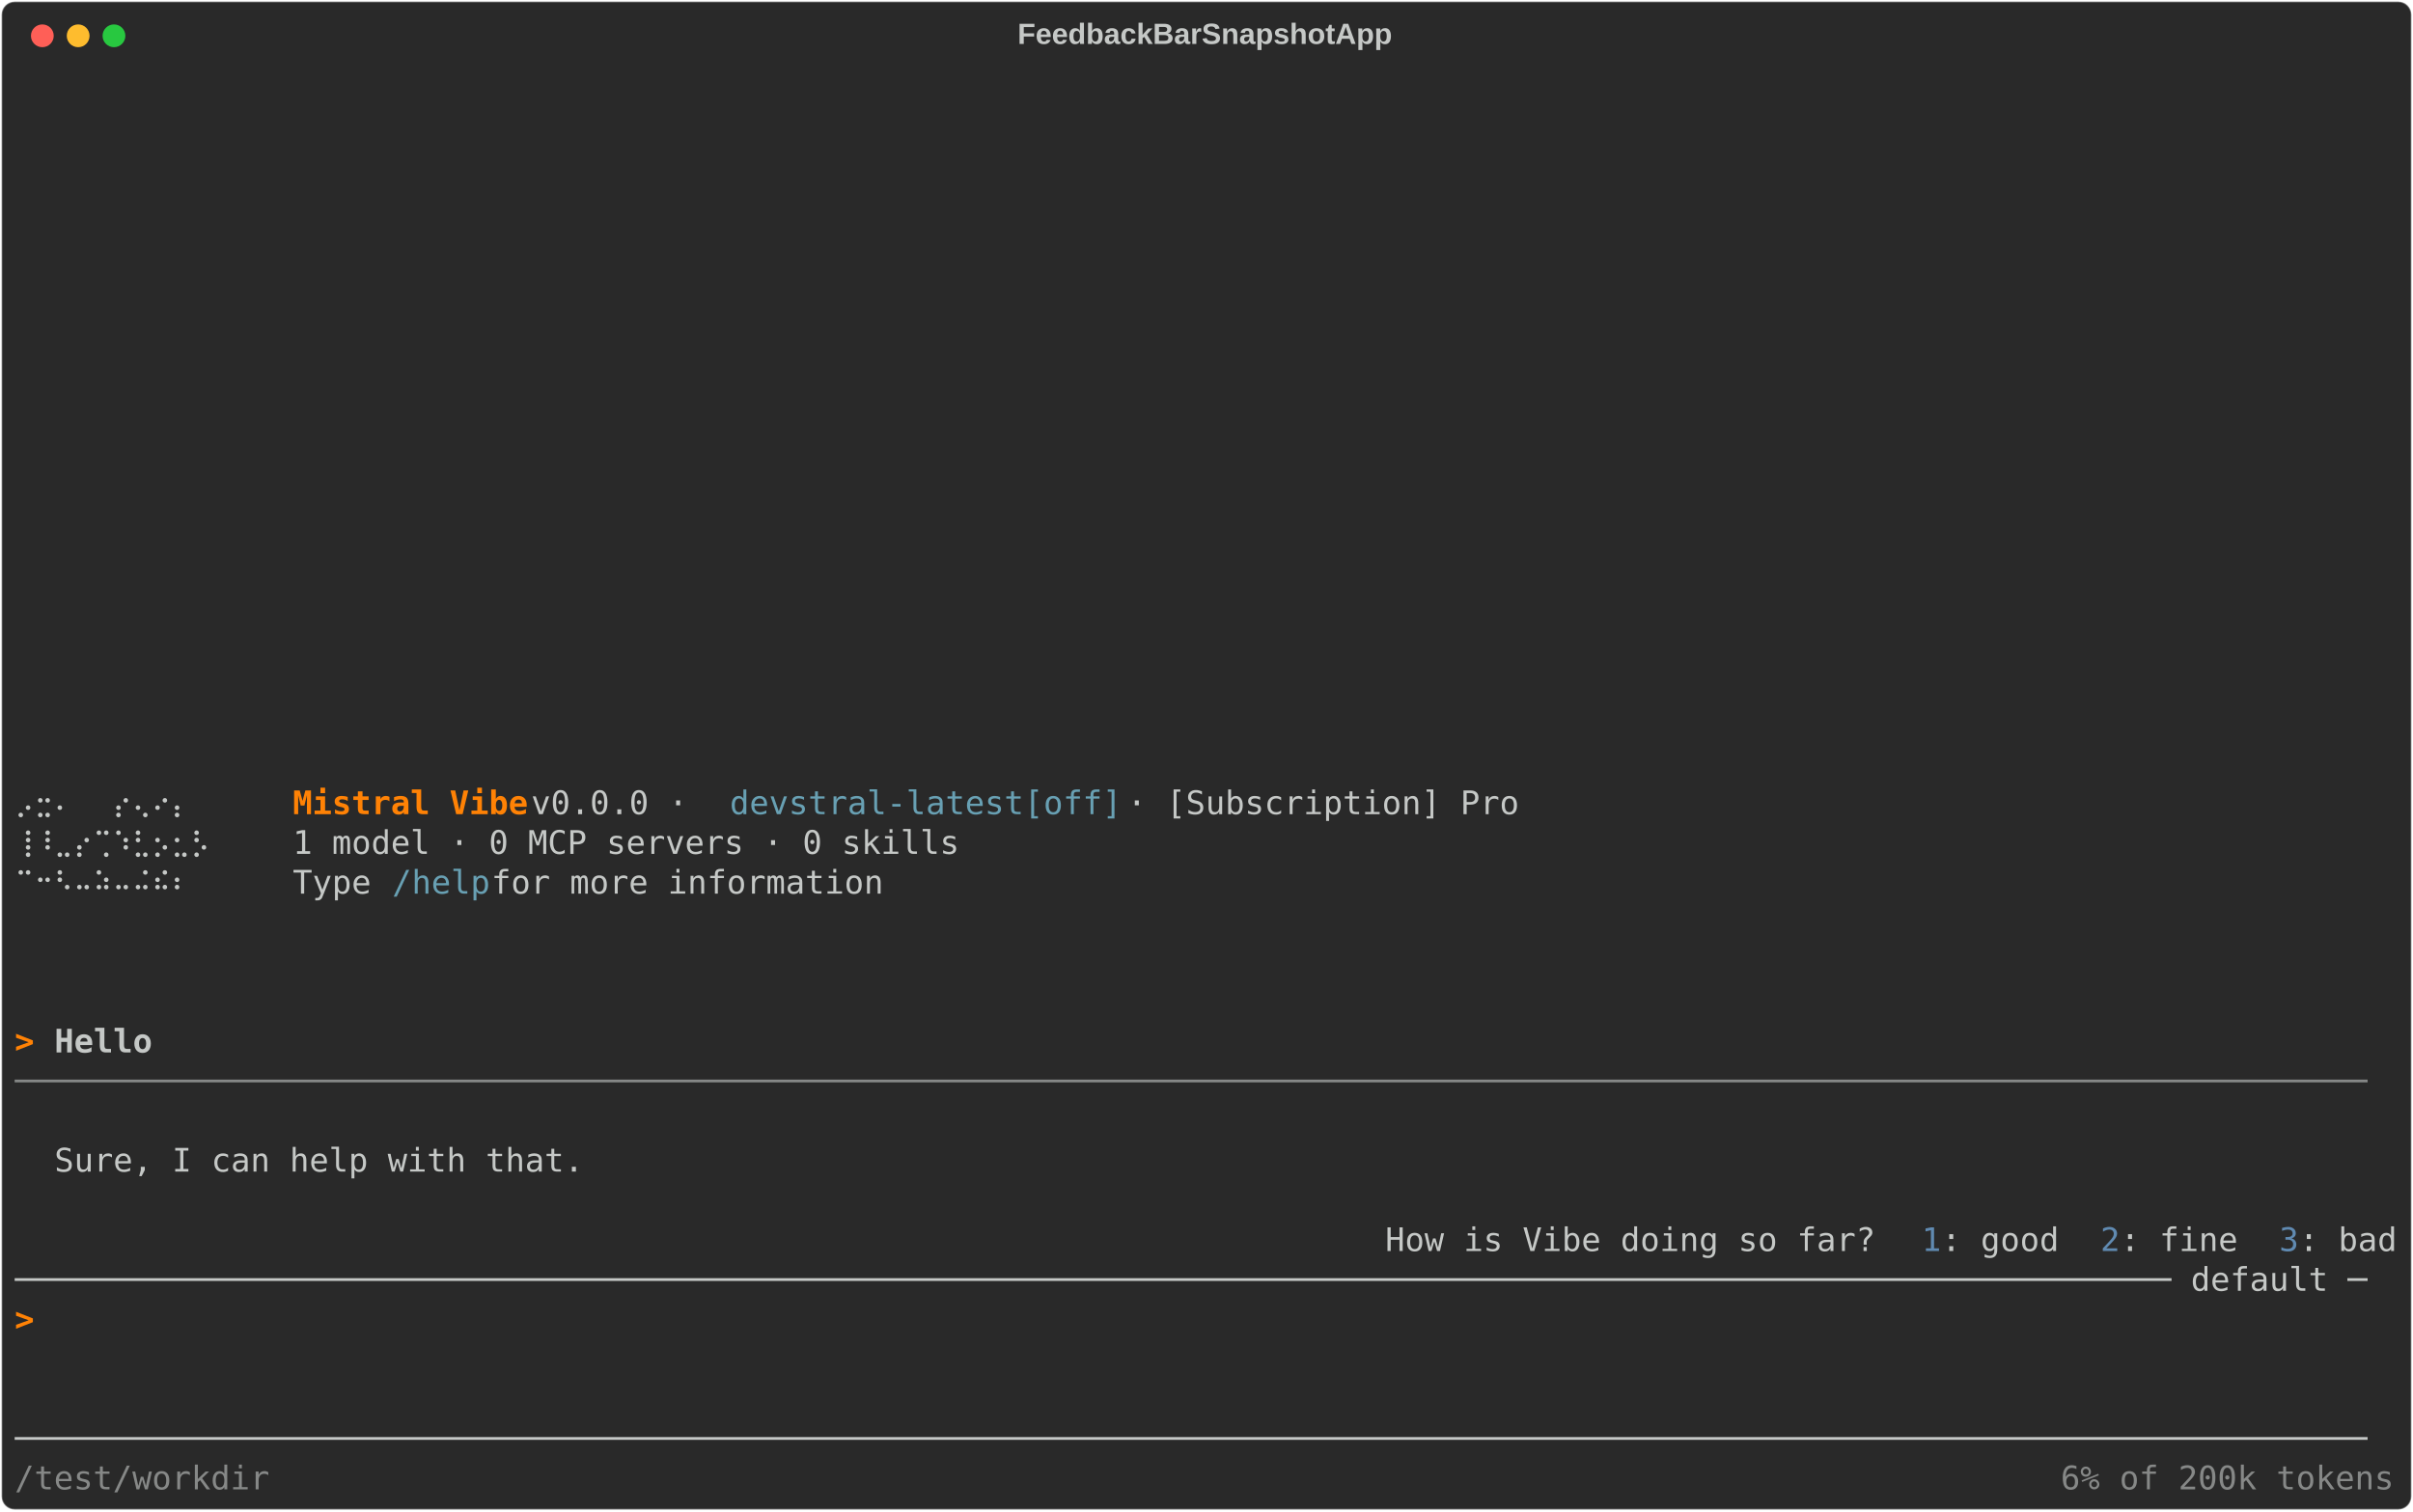
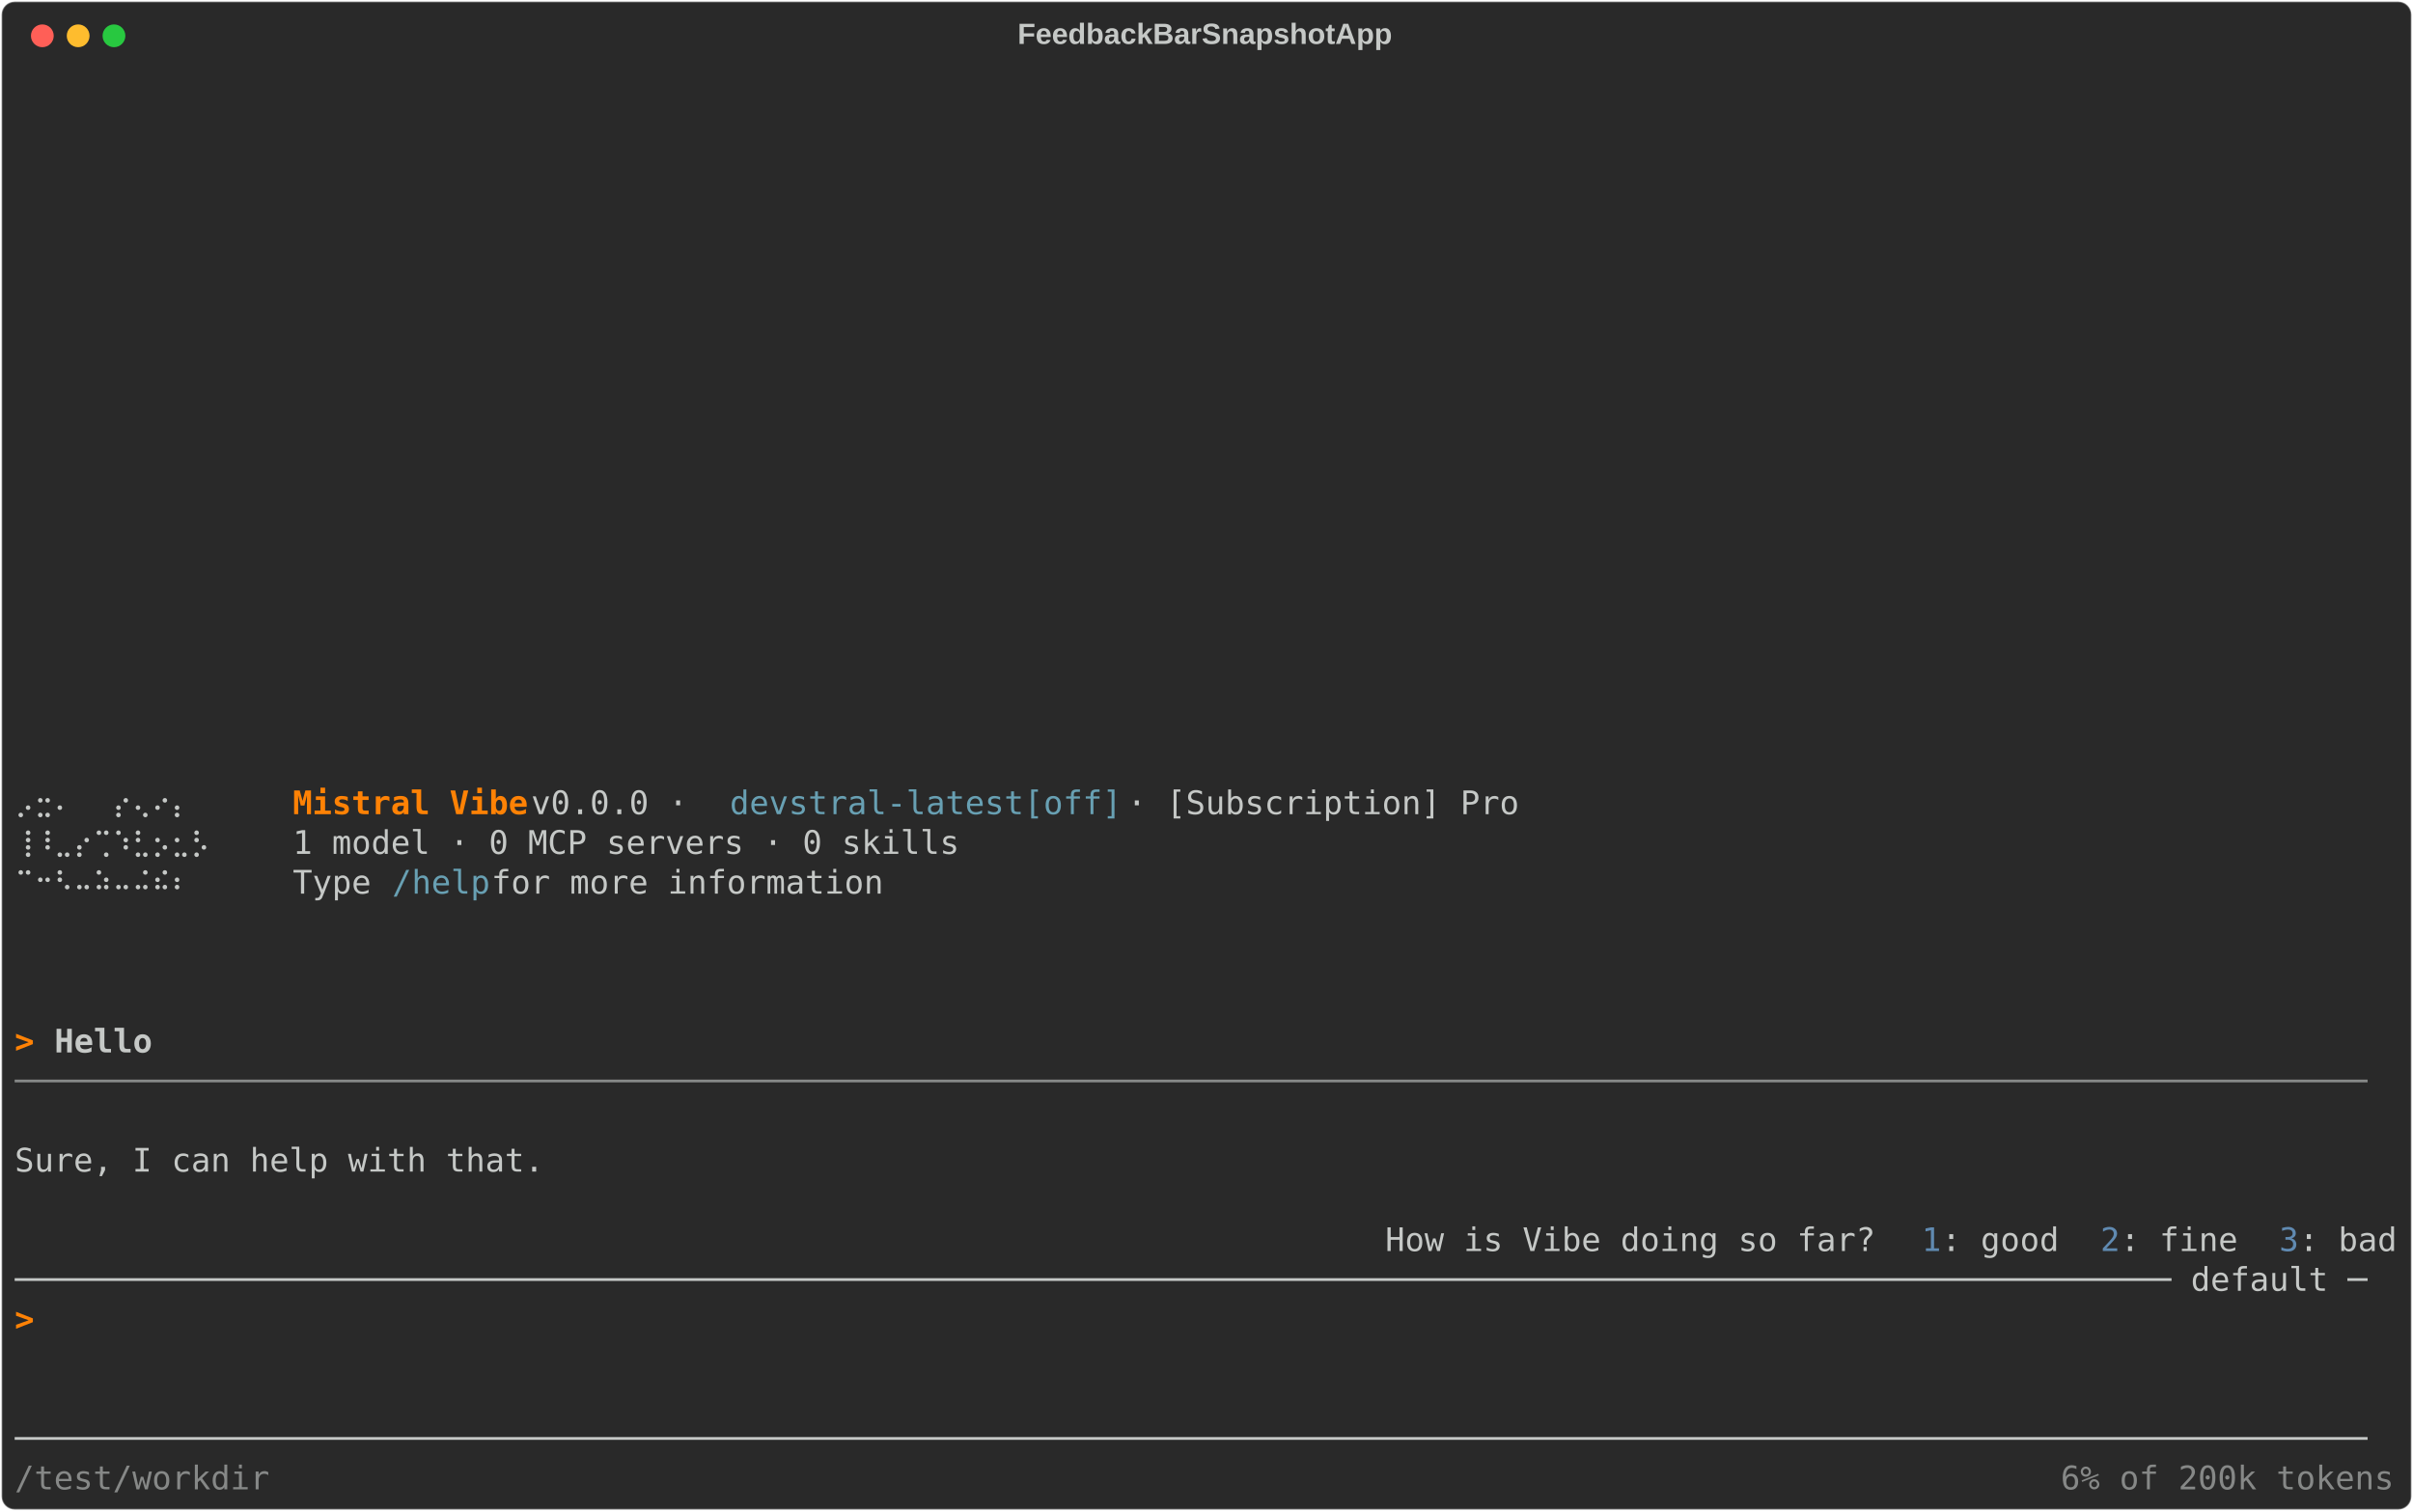
<svg xmlns="http://www.w3.org/2000/svg" class="rich-terminal" viewBox="0 0 1482 928.4">
  <style>

    @font-face {
        font-family: "Fira Code";
        src: local("FiraCode-Regular"),
                url("https://cdnjs.cloudflare.com/ajax/libs/firacode/6.2.0/woff2/FiraCode-Regular.woff2") format("woff2"),
                url("https://cdnjs.cloudflare.com/ajax/libs/firacode/6.2.0/woff/FiraCode-Regular.woff") format("woff");
        font-style: normal;
        font-weight: 400;
    }
    @font-face {
        font-family: "Fira Code";
        src: local("FiraCode-Bold"),
                url("https://cdnjs.cloudflare.com/ajax/libs/firacode/6.2.0/woff2/FiraCode-Bold.woff2") format("woff2"),
                url("https://cdnjs.cloudflare.com/ajax/libs/firacode/6.2.0/woff/FiraCode-Bold.woff") format("woff");
        font-style: bold;
        font-weight: 700;
    }

    .terminal-matrix {
        font-family: Fira Code, monospace;
        font-size: 20px;
        line-height: 24.4px;
        font-variant-east-asian: full-width;
    }

    .terminal-title {
        font-size: 18px;
        font-weight: bold;
        font-family: arial;
    }

    .terminal-r1 { fill: #c5c8c6 }
.terminal-r2 { fill: #ff8205;font-weight: bold }
.terminal-r3 { fill: #68a0b3 }
.terminal-r4 { fill: #c5c8c6;font-weight: bold }
.terminal-r5 { fill: #868887 }
.terminal-r6 { fill: #608ab1 }
    </style>
  <defs>
    <clipPath id="terminal-clip-terminal">
      <rect x="0" y="0" width="1463.0" height="877.4" />
    </clipPath>
    <clipPath id="terminal-line-0">
      <rect x="0" y="1.5" width="1464" height="24.65" />
    </clipPath>
    <clipPath id="terminal-line-1">
      <rect x="0" y="25.9" width="1464" height="24.65" />
    </clipPath>
    <clipPath id="terminal-line-2">
      <rect x="0" y="50.3" width="1464" height="24.65" />
    </clipPath>
    <clipPath id="terminal-line-3">
      <rect x="0" y="74.7" width="1464" height="24.65" />
    </clipPath>
    <clipPath id="terminal-line-4">
      <rect x="0" y="99.1" width="1464" height="24.65" />
    </clipPath>
    <clipPath id="terminal-line-5">
      <rect x="0" y="123.5" width="1464" height="24.65" />
    </clipPath>
    <clipPath id="terminal-line-6">
      <rect x="0" y="147.9" width="1464" height="24.65" />
    </clipPath>
    <clipPath id="terminal-line-7">
      <rect x="0" y="172.3" width="1464" height="24.65" />
    </clipPath>
    <clipPath id="terminal-line-8">
      <rect x="0" y="196.7" width="1464" height="24.65" />
    </clipPath>
    <clipPath id="terminal-line-9">
      <rect x="0" y="221.1" width="1464" height="24.65" />
    </clipPath>
    <clipPath id="terminal-line-10">
      <rect x="0" y="245.5" width="1464" height="24.65" />
    </clipPath>
    <clipPath id="terminal-line-11">
      <rect x="0" y="269.9" width="1464" height="24.65" />
    </clipPath>
    <clipPath id="terminal-line-12">
      <rect x="0" y="294.3" width="1464" height="24.65" />
    </clipPath>
    <clipPath id="terminal-line-13">
      <rect x="0" y="318.7" width="1464" height="24.65" />
    </clipPath>
    <clipPath id="terminal-line-14">
      <rect x="0" y="343.1" width="1464" height="24.65" />
    </clipPath>
    <clipPath id="terminal-line-15">
      <rect x="0" y="367.5" width="1464" height="24.65" />
    </clipPath>
    <clipPath id="terminal-line-16">
      <rect x="0" y="391.9" width="1464" height="24.65" />
    </clipPath>
    <clipPath id="terminal-line-17">
      <rect x="0" y="416.3" width="1464" height="24.65" />
    </clipPath>
    <clipPath id="terminal-line-18">
      <rect x="0" y="440.7" width="1464" height="24.65" />
    </clipPath>
    <clipPath id="terminal-line-19">
      <rect x="0" y="465.1" width="1464" height="24.65" />
    </clipPath>
    <clipPath id="terminal-line-20">
      <rect x="0" y="489.5" width="1464" height="24.65" />
    </clipPath>
    <clipPath id="terminal-line-21">
      <rect x="0" y="513.9" width="1464" height="24.65" />
    </clipPath>
    <clipPath id="terminal-line-22">
      <rect x="0" y="538.3" width="1464" height="24.65" />
    </clipPath>
    <clipPath id="terminal-line-23">
      <rect x="0" y="562.7" width="1464" height="24.65" />
    </clipPath>
    <clipPath id="terminal-line-24">
      <rect x="0" y="587.1" width="1464" height="24.65" />
    </clipPath>
    <clipPath id="terminal-line-25">
      <rect x="0" y="611.5" width="1464" height="24.65" />
    </clipPath>
    <clipPath id="terminal-line-26">
      <rect x="0" y="635.9" width="1464" height="24.65" />
    </clipPath>
    <clipPath id="terminal-line-27">
      <rect x="0" y="660.3" width="1464" height="24.65" />
    </clipPath>
    <clipPath id="terminal-line-28">
      <rect x="0" y="684.7" width="1464" height="24.65" />
    </clipPath>
    <clipPath id="terminal-line-29">
      <rect x="0" y="709.1" width="1464" height="24.65" />
    </clipPath>
    <clipPath id="terminal-line-30">
      <rect x="0" y="733.5" width="1464" height="24.65" />
    </clipPath>
    <clipPath id="terminal-line-31">
      <rect x="0" y="757.9" width="1464" height="24.65" />
    </clipPath>
    <clipPath id="terminal-line-32">
      <rect x="0" y="782.3" width="1464" height="24.65" />
    </clipPath>
    <clipPath id="terminal-line-33">
      <rect x="0" y="806.7" width="1464" height="24.65" />
    </clipPath>
    <clipPath id="terminal-line-34">
      <rect x="0" y="831.1" width="1464" height="24.65" />
    </clipPath>
  </defs>
  <rect fill="#292929" stroke="rgba(255,255,255,0.35)" stroke-width="1" x="1" y="1" width="1480" height="926.4" rx="8" />
  <text class="terminal-title" fill="#c5c8c6" text-anchor="middle" x="740" y="27">FeedbackBarSnapshotApp</text>
  <g transform="translate(26,22)">
    <circle cx="0" cy="0" r="7" fill="#ff5f57" />
    <circle cx="22" cy="0" r="7" fill="#febc2e" />
    <circle cx="44" cy="0" r="7" fill="#28c840" />
  </g>
  <g transform="translate(9, 41)" clip-path="url(#terminal-clip-terminal)">
    <g class="terminal-matrix">
      <text class="terminal-r1" x="1464" y="20" textLength="12.2" clip-path="url(#terminal-line-0)">
</text>
      <text class="terminal-r1" x="1464" y="44.4" textLength="12.2" clip-path="url(#terminal-line-1)">
</text>
      <text class="terminal-r1" x="1464" y="68.8" textLength="12.2" clip-path="url(#terminal-line-2)">
</text>
      <text class="terminal-r1" x="1464" y="93.2" textLength="12.2" clip-path="url(#terminal-line-3)">
</text>
      <text class="terminal-r1" x="1464" y="117.6" textLength="12.2" clip-path="url(#terminal-line-4)">
</text>
      <text class="terminal-r1" x="1464" y="142" textLength="12.2" clip-path="url(#terminal-line-5)">
</text>
      <text class="terminal-r1" x="1464" y="166.4" textLength="12.2" clip-path="url(#terminal-line-6)">
</text>
      <text class="terminal-r1" x="1464" y="190.8" textLength="12.2" clip-path="url(#terminal-line-7)">
</text>
      <text class="terminal-r1" x="1464" y="215.2" textLength="12.2" clip-path="url(#terminal-line-8)">
</text>
      <text class="terminal-r1" x="1464" y="239.6" textLength="12.2" clip-path="url(#terminal-line-9)">
</text>
      <text class="terminal-r1" x="1464" y="264" textLength="12.2" clip-path="url(#terminal-line-10)">
</text>
      <text class="terminal-r1" x="1464" y="288.4" textLength="12.2" clip-path="url(#terminal-line-11)">
</text>
      <text class="terminal-r1" x="1464" y="312.8" textLength="12.2" clip-path="url(#terminal-line-12)">
</text>
      <text class="terminal-r1" x="1464" y="337.2" textLength="12.2" clip-path="url(#terminal-line-13)">
</text>
      <text class="terminal-r1" x="1464" y="361.6" textLength="12.2" clip-path="url(#terminal-line-14)">
</text>
      <text class="terminal-r1" x="1464" y="386" textLength="12.2" clip-path="url(#terminal-line-15)">
</text>
      <text class="terminal-r1" x="1464" y="410.4" textLength="12.2" clip-path="url(#terminal-line-16)">
</text>
      <text class="terminal-r1" x="1464" y="434.8" textLength="12.2" clip-path="url(#terminal-line-17)">
</text>
      <text class="terminal-r1" x="0" y="459.2" textLength="134.2" clip-path="url(#terminal-line-18)">  ⡠⣒⠄  ⡔⢄⠔⡄</text>
      <text class="terminal-r2" x="170.8" y="459.2" textLength="146.4" clip-path="url(#terminal-line-18)">Mistral Vibe</text>
      <text class="terminal-r1" x="317.2" y="459.2" textLength="122" clip-path="url(#terminal-line-18)"> v0.0.0 · </text>
      <text class="terminal-r3" x="439.2" y="459.2" textLength="244" clip-path="url(#terminal-line-18)">devstral-latest[off]</text>
      <text class="terminal-r1" x="683.2" y="459.2" textLength="256.2" clip-path="url(#terminal-line-18)"> · [Subscription] Pro</text>
      <text class="terminal-r1" x="1464" y="459.2" textLength="12.2" clip-path="url(#terminal-line-18)">
</text>
      <text class="terminal-r1" x="0" y="483.6" textLength="134.2" clip-path="url(#terminal-line-19)"> ⢸⠸⣀⡔⢉⠱⣃⡢⣂⡣</text>
      <text class="terminal-r1" x="170.8" y="483.6" textLength="414.8" clip-path="url(#terminal-line-19)">1 model · 0 MCP servers · 0 skills</text>
      <text class="terminal-r1" x="1464" y="483.6" textLength="12.2" clip-path="url(#terminal-line-19)">
</text>
      <text class="terminal-r1" x="0" y="508" textLength="134.2" clip-path="url(#terminal-line-20)">  ⠉⠒⠣⠤⠵⠤⠬⠮⠆</text>
      <text class="terminal-r1" x="170.8" y="508" textLength="61" clip-path="url(#terminal-line-20)">Type </text>
      <text class="terminal-r3" x="231.8" y="508" textLength="61" clip-path="url(#terminal-line-20)">/help</text>
      <text class="terminal-r1" x="292.8" y="508" textLength="256.2" clip-path="url(#terminal-line-20)"> for more information</text>
      <text class="terminal-r1" x="1464" y="508" textLength="12.2" clip-path="url(#terminal-line-20)">
</text>
      <text class="terminal-r1" x="1464" y="532.4" textLength="12.2" clip-path="url(#terminal-line-21)">
</text>
      <text class="terminal-r1" x="1464" y="556.8" textLength="12.2" clip-path="url(#terminal-line-22)">
</text>
      <text class="terminal-r1" x="1464" y="581.2" textLength="12.2" clip-path="url(#terminal-line-23)">
</text>
      <text class="terminal-r2" x="0" y="605.6" textLength="24.4" clip-path="url(#terminal-line-24)">&gt; </text>
      <text class="terminal-r4" x="24.4" y="605.6" textLength="61" clip-path="url(#terminal-line-24)">Hello</text>
      <text class="terminal-r1" x="1464" y="605.6" textLength="12.2" clip-path="url(#terminal-line-24)">
</text>
      <text class="terminal-r5" x="0" y="630" textLength="1464" clip-path="url(#terminal-line-25)">────────────────────────────────────────────────────────────────────────────────────────────────────────────────────────</text>
      <text class="terminal-r1" x="1464" y="630" textLength="12.2" clip-path="url(#terminal-line-25)">
</text>
      <text class="terminal-r1" x="1464" y="654.4" textLength="12.2" clip-path="url(#terminal-line-26)">
</text>
-       <text class="terminal-r1" x="24.4" y="678.8" textLength="329.4" clip-path="url(#terminal-line-27)">Sure, I can help with that.</text>
+       <text class="terminal-r1" x="0" y="678.8" textLength="329.4" clip-path="url(#terminal-line-27)">Sure, I can help with that.</text>
      <text class="terminal-r1" x="1464" y="678.8" textLength="12.2" clip-path="url(#terminal-line-27)">
</text>
      <text class="terminal-r1" x="1464" y="703.2" textLength="12.2" clip-path="url(#terminal-line-28)">
</text>
      <text class="terminal-r1" x="841.8" y="727.6" textLength="329.4" clip-path="url(#terminal-line-29)">How is Vibe doing so far?  </text>
      <text class="terminal-r6" x="1171.2" y="727.6" textLength="12.2" clip-path="url(#terminal-line-29)">1</text>
      <text class="terminal-r1" x="1183.4" y="727.6" textLength="97.6" clip-path="url(#terminal-line-29)">: good  </text>
      <text class="terminal-r6" x="1281" y="727.6" textLength="12.2" clip-path="url(#terminal-line-29)">2</text>
      <text class="terminal-r1" x="1293.2" y="727.6" textLength="97.6" clip-path="url(#terminal-line-29)">: fine  </text>
      <text class="terminal-r6" x="1390.8" y="727.6" textLength="12.2" clip-path="url(#terminal-line-29)">3</text>
      <text class="terminal-r1" x="1403" y="727.6" textLength="61" clip-path="url(#terminal-line-29)">: bad</text>
      <text class="terminal-r1" x="1464" y="727.6" textLength="12.2" clip-path="url(#terminal-line-29)">
</text>
      <text class="terminal-r1" x="0" y="752" textLength="1464" clip-path="url(#terminal-line-30)">────────────────────────────────────────────────────────────────────────────────────────────────────────────── default ─</text>
      <text class="terminal-r1" x="1464" y="752" textLength="12.2" clip-path="url(#terminal-line-30)">
</text>
      <text class="terminal-r2" x="0" y="776.4" textLength="12.2" clip-path="url(#terminal-line-31)">&gt;</text>
      <text class="terminal-r1" x="1464" y="776.4" textLength="12.2" clip-path="url(#terminal-line-31)">
</text>
      <text class="terminal-r1" x="1464" y="800.8" textLength="12.2" clip-path="url(#terminal-line-32)">
</text>
      <text class="terminal-r1" x="1464" y="825.2" textLength="12.2" clip-path="url(#terminal-line-33)">
</text>
      <text class="terminal-r1" x="0" y="849.6" textLength="1464" clip-path="url(#terminal-line-34)">────────────────────────────────────────────────────────────────────────────────────────────────────────────────────────</text>
      <text class="terminal-r1" x="1464" y="849.6" textLength="12.2" clip-path="url(#terminal-line-34)">
</text>
      <text class="terminal-r5" x="0" y="874" textLength="158.6" clip-path="url(#terminal-line-35)">/test/workdir</text>
      <text class="terminal-r5" x="1256.6" y="874" textLength="207.4" clip-path="url(#terminal-line-35)">6% of 200k tokens</text>
    </g>
  </g>
</svg>
